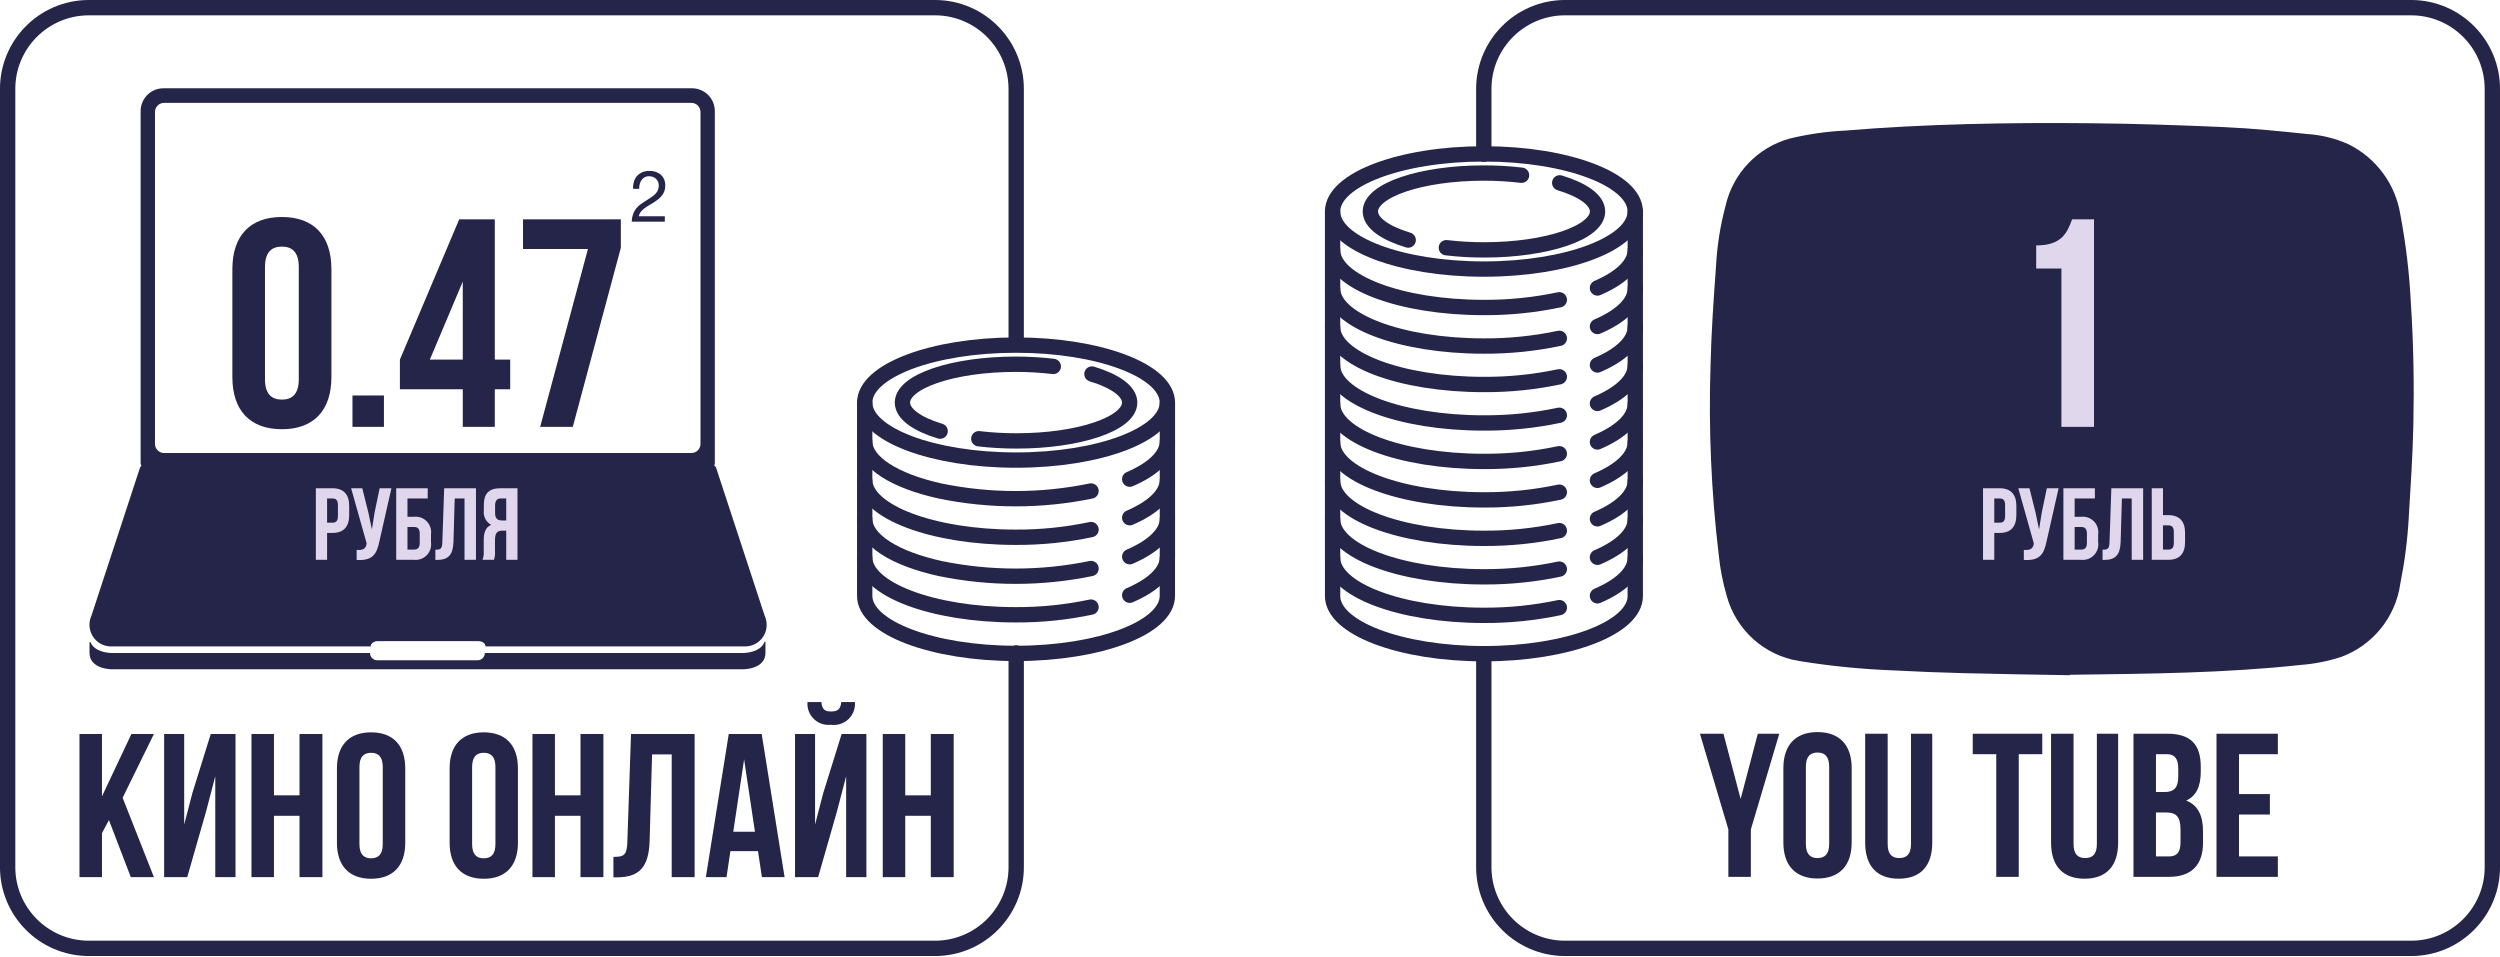
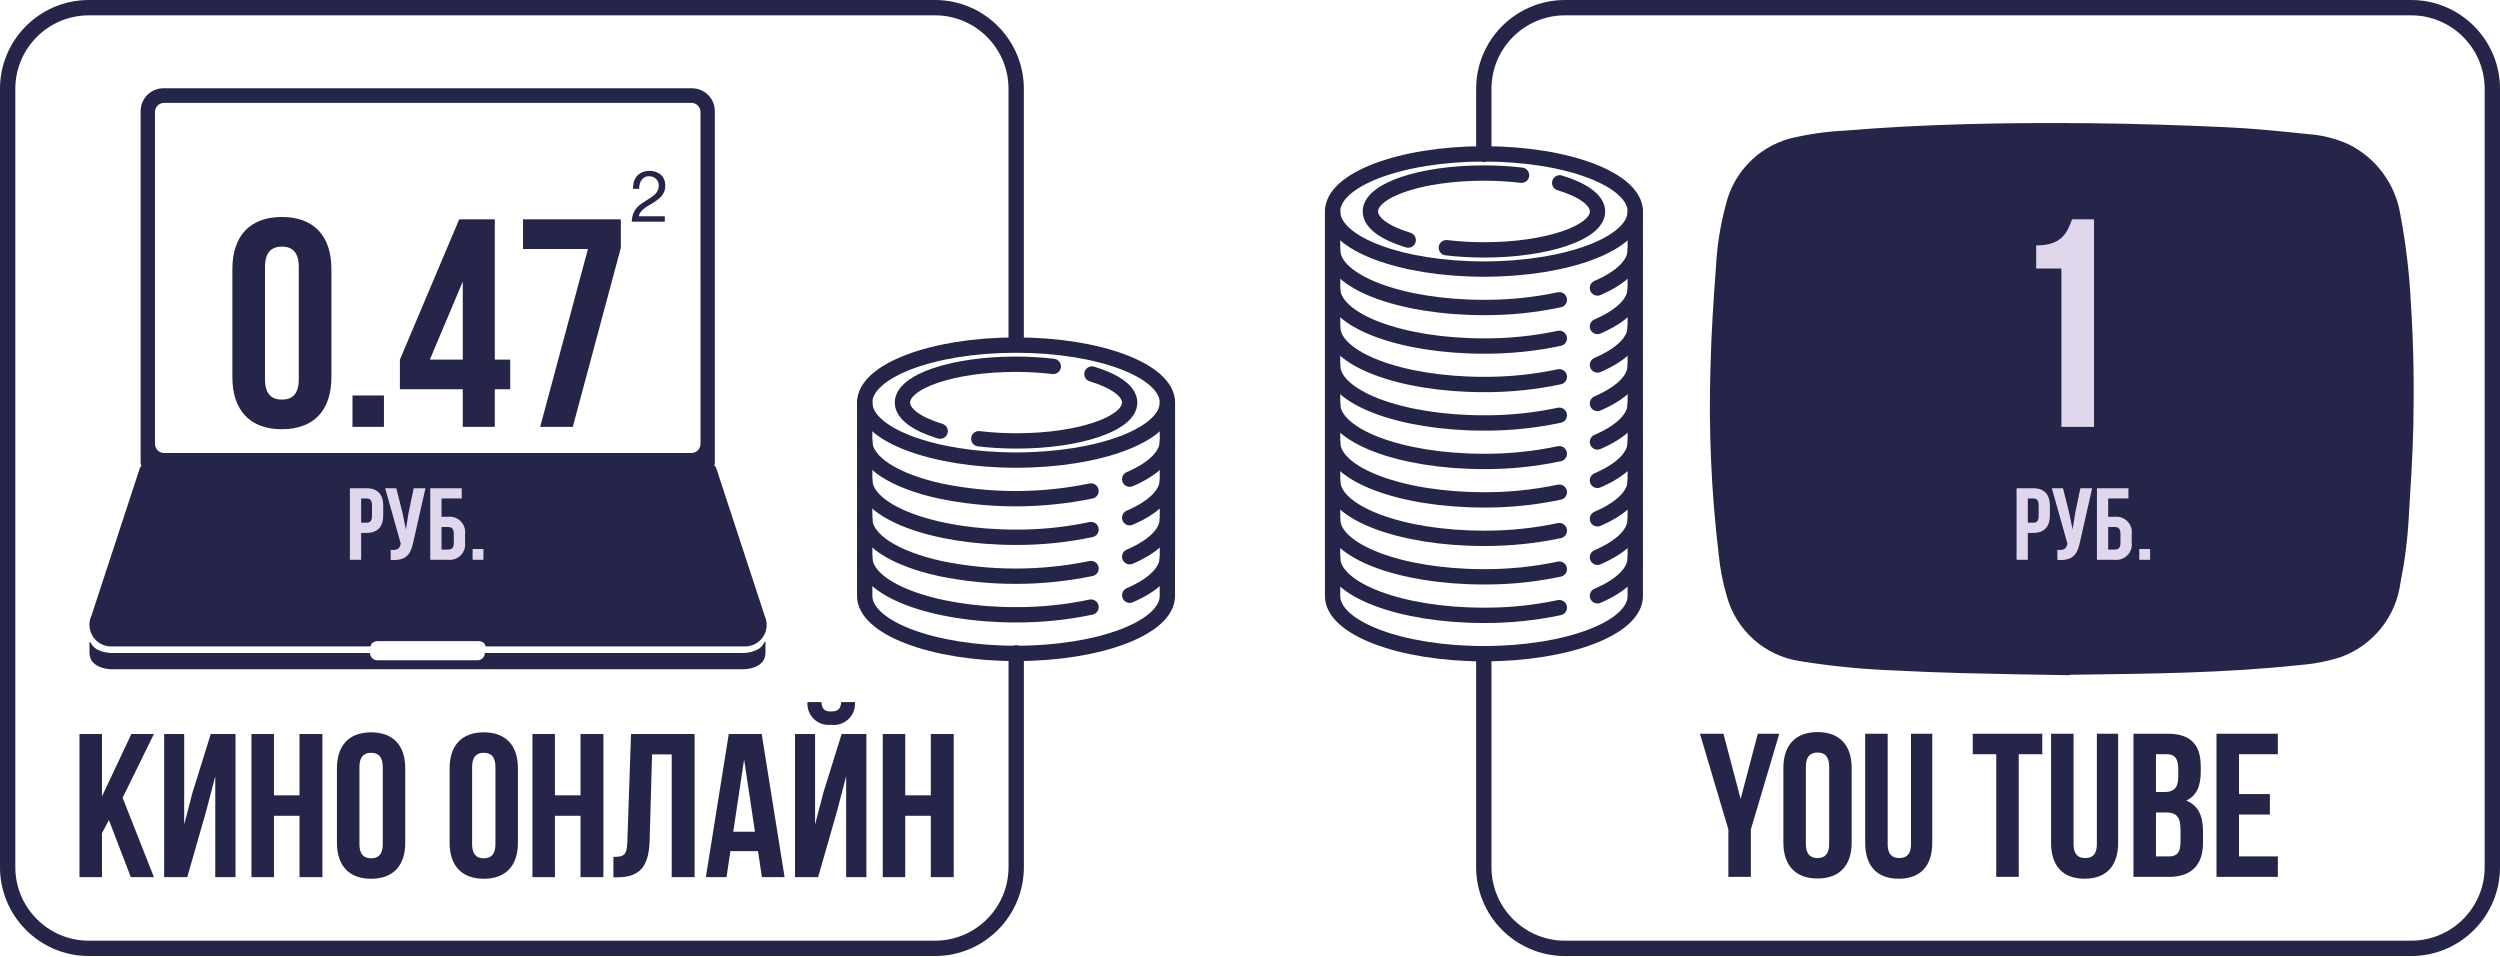
<svg xmlns="http://www.w3.org/2000/svg" width="244.5" height="93.5" viewBox="0 0 244.5 93.5">
-   <g transform="translate(-128.25 -355.25)">
-     <path d="M178.466,580.687c-2.263-.685-3.688-1.684-3.688-2.795,0-2.071,4.955-3.749,11.064-3.749a31.126,31.126,0,0,1,3.688.213" transform="translate(41.731 -183.27)" fill="none" stroke="#242549" stroke-linecap="round" stroke-linejoin="round" stroke-width="1.5" />
-     <path d="M197.369,575.594c2.264.684,3.689,1.683,3.689,2.794,0,2.071-4.955,3.749-11.064,3.749a31.121,31.121,0,0,1-3.689-.213" transform="translate(37.673 -183.765)" fill="none" stroke="#242549" stroke-linecap="round" stroke-linejoin="round" stroke-width="1.5" />
-     <path d="M14.8,0c8.175,0,14.8,2.517,14.8,5.623s-6.627,5.623-14.8,5.623S0,8.728,0,5.623,6.627,0,14.8,0Z" transform="translate(212.819 389)" fill="none" stroke="#242549" stroke-linecap="round" stroke-width="1.5" />
-     <path d="M191.217,588.5a36.565,36.565,0,0,1-14.756,0c-4.411-.972-7.378-2.789-7.378-4.871v-3.749" transform="translate(43.735 -185.23)" fill="none" stroke="#242549" stroke-linecap="round" stroke-linejoin="round" stroke-width="1.5" />
-     <path d="M191.217,588.5a36.565,36.565,0,0,1-14.756,0c-4.411-.972-7.378-2.789-7.378-4.871v-3.749" transform="translate(43.735 -177.648)" fill="none" stroke="#242549" stroke-linecap="round" stroke-linejoin="round" stroke-width="1.5" />
-     <path d="M212.766,579.877v3.749c0,1.426-1.393,2.727-3.688,3.715" transform="translate(29.657 -185.228)" fill="none" stroke="#242549" stroke-linecap="round" stroke-linejoin="round" stroke-width="1.5" />
-     <path d="M212.766,579.877v3.749c0,1.426-1.393,2.727-3.688,3.715" transform="translate(29.657 -177.646)" fill="none" stroke="#242549" stroke-linecap="round" stroke-linejoin="round" stroke-width="1.5" />
-     <path d="M191.217,594.227a34.736,34.736,0,0,1-7.377.752c-8.15,0-14.757-2.518-14.757-5.623v-3.749" transform="translate(43.735 -187.185)" fill="none" stroke="#242549" stroke-linecap="round" stroke-linejoin="round" stroke-width="1.5" />
-     <path d="M191.217,594.227a34.736,34.736,0,0,1-7.377.752c-8.15,0-14.757-2.518-14.757-5.623v-3.749" transform="translate(43.735 -179.603)" fill="none" stroke="#242549" stroke-linecap="round" stroke-linejoin="round" stroke-width="1.5" />
-     <path d="M212.766,585.6v3.748c0,1.427-1.393,2.728-3.688,3.715" transform="translate(29.657 -187.181)" fill="none" stroke="#242549" stroke-linecap="round" stroke-linejoin="round" stroke-width="1.5" />
-     <path d="M212.766,585.6v3.748c0,1.427-1.393,2.728-3.688,3.715" transform="translate(29.657 -179.599)" fill="none" stroke="#242549" stroke-linecap="round" stroke-linejoin="round" stroke-width="1.5" />
-     <path d="M169.083,591.331v3.749c0,3.1,6.627,5.623,14.8,5.623s14.8-2.517,14.8-5.623v-3.749" transform="translate(43.735 -181.55)" fill="none" stroke="#242549" stroke-linecap="round" stroke-linejoin="round" stroke-width="1.5" />
-     <path d="M271.054,535.628c2.269.684,3.7,1.687,3.7,2.8,0,2.074-4.964,3.755-11.086,3.755a31.22,31.22,0,0,1-3.7-.213" transform="translate(9.735 -162.494)" fill="none" stroke="#242549" stroke-linecap="round" stroke-linejoin="round" stroke-width="1.5" />
-     <path d="M252.2,540.724c-2.269-.685-3.7-1.688-3.7-2.8,0-2.075,4.964-3.755,11.086-3.755a31.08,31.08,0,0,1,3.7.214" transform="translate(13.772 -161.995)" fill="none" stroke="#242549" stroke-linecap="round" stroke-linejoin="round" stroke-width="1.5" />
-     <path d="M14.8,0c8.175,0,14.8,2.522,14.8,5.633s-6.627,5.633-14.8,5.633S0,8.745,0,5.633,6.627,0,14.8,0Z" transform="translate(258.577 370.3)" fill="none" stroke="#242549" stroke-linecap="round" stroke-width="1.5" />
-     <path d="M264.972,548.514a34.77,34.77,0,0,1-7.391.754c-8.165,0-14.783-2.523-14.783-5.633v-3.755" transform="translate(15.779 -163.945)" fill="none" stroke="#242549" stroke-linecap="round" stroke-linejoin="round" stroke-width="1.5" />
-     <path d="M286.475,539.879v3.755c0,1.428-1.4,2.737-3.7,3.726" transform="translate(1.705 -163.945)" fill="none" stroke="#242549" stroke-linecap="round" stroke-linejoin="round" stroke-width="1.5" />
-     <path d="M264.972,554.24a34.77,34.77,0,0,1-7.391.754c-8.165,0-14.783-2.523-14.783-5.633V545.6" transform="translate(15.779 -165.901)" fill="none" stroke="#242549" stroke-linecap="round" stroke-linejoin="round" stroke-width="1.5" />
-     <path d="M286.475,545.6v3.755c0,1.428-1.4,2.737-3.7,3.726" transform="translate(1.705 -165.9)" fill="none" stroke="#242549" stroke-linecap="round" stroke-linejoin="round" stroke-width="1.5" />
-     <path d="M264.972,559.952a34.758,34.758,0,0,1-7.391.754c-8.165,0-14.783-2.523-14.783-5.634v-3.755" transform="translate(15.779 -167.852)" fill="none" stroke="#242549" stroke-linecap="round" stroke-linejoin="round" stroke-width="1.5" />
-     <path d="M286.475,551.316v3.755c0,1.428-1.4,2.737-3.7,3.726" transform="translate(1.705 -167.851)" fill="none" stroke="#242549" stroke-linecap="round" stroke-linejoin="round" stroke-width="1.5" />
-     <path d="M264.972,565.664a34.774,34.774,0,0,1-7.391.754c-8.165,0-14.783-2.523-14.783-5.634v-3.755" transform="translate(15.779 -169.802)" fill="none" stroke="#242549" stroke-linecap="round" stroke-linejoin="round" stroke-width="1.5" />
-     <path d="M286.475,557.028v3.755c0,1.428-1.4,2.737-3.7,3.726" transform="translate(1.705 -169.802)" fill="none" stroke="#242549" stroke-linecap="round" stroke-linejoin="round" stroke-width="1.5" />
-     <path d="M264.972,571.378a34.73,34.73,0,0,1-7.391.754c-8.165,0-14.783-2.522-14.783-5.633v-3.755" transform="translate(15.779 -171.754)" fill="none" stroke="#242549" stroke-linecap="round" stroke-linejoin="round" stroke-width="1.5" />
-     <path d="M286.475,562.74V566.5c0,1.428-1.4,2.737-3.7,3.726" transform="translate(1.705 -171.753)" fill="none" stroke="#242549" stroke-linecap="round" stroke-linejoin="round" stroke-width="1.5" />
-     <path d="M264.972,577.089a34.726,34.726,0,0,1-7.391.754c-8.165,0-14.783-2.523-14.783-5.633v-3.755" transform="translate(15.779 -173.705)" fill="none" stroke="#242549" stroke-linecap="round" stroke-linejoin="round" stroke-width="1.5" />
-     <path d="M286.475,568.452v3.755c0,1.428-1.4,2.737-3.7,3.726" transform="translate(1.705 -173.704)" fill="none" stroke="#242549" stroke-linecap="round" stroke-linejoin="round" stroke-width="1.5" />
-     <path d="M264.972,582.8a34.73,34.73,0,0,1-7.391.754c-8.165,0-14.783-2.523-14.783-5.633v-3.755" transform="translate(15.779 -175.655)" fill="none" stroke="#242549" stroke-linecap="round" stroke-linejoin="round" stroke-width="1.5" />
-     <path d="M286.475,574.164v3.755c0,1.428-1.4,2.737-3.7,3.726" transform="translate(1.705 -175.654)" fill="none" stroke="#242549" stroke-linecap="round" stroke-linejoin="round" stroke-width="1.5" />
-     <path d="M264.972,588.515a34.8,34.8,0,0,1-7.391.754c-8.165,0-14.783-2.523-14.783-5.634V579.88" transform="translate(15.779 -177.607)" fill="none" stroke="#242549" stroke-linecap="round" stroke-linejoin="round" stroke-width="1.5" />
-     <path d="M286.475,579.876v3.755c0,1.428-1.4,2.737-3.7,3.726" transform="translate(1.705 -177.605)" fill="none" stroke="#242549" stroke-linecap="round" stroke-linejoin="round" stroke-width="1.5" />
-     <path d="M264.972,594.236a34.813,34.813,0,0,1-7.391.754c-8.165,0-14.783-2.523-14.783-5.634V585.6" transform="translate(15.779 -179.56)" fill="none" stroke="#242549" stroke-linecap="round" stroke-linejoin="round" stroke-width="1.5" />
-     <path d="M286.475,585.6v3.755c0,1.428-1.4,2.738-3.7,3.726" transform="translate(1.705 -179.56)" fill="none" stroke="#242549" stroke-linecap="round" stroke-linejoin="round" stroke-width="1.5" />
-     <path d="M272.4,591.3v3.755c0,3.111-6.627,5.634-14.8,5.634s-14.8-2.523-14.8-5.634V591.3" transform="translate(15.779 -181.508)" fill="none" stroke="#242549" stroke-linecap="round" stroke-linejoin="round" stroke-width="1.5" />
-     <path d="M-25.72,0h2.2V-4.64L-20.74-14h-2.1l-1.68,6.38L-26.2-14h-2.3l2.78,9.36Zm7.58-10.78c0-1,.44-1.38,1.14-1.38s1.14.38,1.14,1.38v7.56c0,1-.44,1.38-1.14,1.38s-1.14-.38-1.14-1.38Zm-2.2,7.42c0,2.24,1.18,3.52,3.34,3.52s3.34-1.28,3.34-3.52v-7.28c0-2.24-1.18-3.52-3.34-3.52s-3.34,1.28-3.34,3.52Zm8-10.64V-3.34c0,2.24,1.12,3.52,3.28,3.52S-5.78-1.1-5.78-3.34V-14H-7.86V-3.2c0,1-.44,1.36-1.14,1.36s-1.14-.36-1.14-1.36V-14Zm10.52,2H.48V0h2.2V-12h2.3v-2h-6.8Zm7.66-2V-3.34C5.84-1.1,6.96.18,9.12.18S12.4-1.1,12.4-3.34V-14H10.32V-3.2c0,1-.44,1.36-1.14,1.36S8.04-2.2,8.04-3.2V-14Zm11.38,0H13.9V0h3.46c2.2,0,3.34-1.16,3.34-3.32V-4.46c0-1.48-.46-2.54-1.64-3,.98-.46,1.42-1.38,1.42-2.82v-.5C20.48-12.94,19.5-14,17.22-14Zm-.14,7.7c1,0,1.42.4,1.42,1.7v1.22C18.5-2.34,18.1-2,17.36-2H16.1V-6.3Zm.08-5.7c.78,0,1.12.44,1.12,1.44v.78c0,1.12-.5,1.48-1.32,1.48H16.1V-12Zm7.06,0h3.8v-2h-6V0h6V-2h-3.8V-6.1h3.02v-2H24.22Z" transform="translate(323.004 441.008)" fill="#242549" />
-     <path d="M5.82,0H8.08L5.02-7.76,8.08-14H5.88L3-7.9V-14H.8V0H3V-4.3l.68-1.28Zm7.36-6.42.9-3.44V0h1.98V-14H13.64l-1.8,5.78-.8,3.08V-14H9.08V0h2.26ZM19.82-6h2.5V0h2.24V-14H22.32v6h-2.5v-6h-2.2V0h2.2Zm8.36-4.78c0-1,.44-1.38,1.14-1.38s1.14.38,1.14,1.38v7.56c0,1-.44,1.38-1.14,1.38s-1.14-.38-1.14-1.38Zm-2.2,7.42c0,2.24,1.18,3.52,3.34,3.52s3.34-1.28,3.34-3.52v-7.28c0-2.24-1.18-3.52-3.34-3.52s-3.34,1.28-3.34,3.52ZM39.2-10.78c0-1,.44-1.38,1.14-1.38s1.14.38,1.14,1.38v7.56c0,1-.44,1.38-1.14,1.38S39.2-2.22,39.2-3.22ZM37-3.36C37-1.12,38.18.16,40.34.16s3.34-1.28,3.34-3.52v-7.28c0-2.24-1.18-3.52-3.34-3.52S37-12.88,37-10.64ZM47.3-6h2.5V0h2.24V-14H49.8v6H47.3v-6H45.1V0h2.2ZM53.02.02h.34c2.2,0,3.12-1,3.2-3.56L56.8-12h1.92V0h2.24V-14H54.74L54.38-3.42c-.04,1.3-.36,1.44-1.36,1.44ZM67.52-14H64.3L62.06,0h2.02l.38-2.54h2.7L67.54,0h2.22ZM65.8-11.52l1.06,7.08H64.74ZM73.04,0H70.78V-14h1.96v8.86l.8-3.08L75.34-14h2.42V0H75.78V-9.86l-.9,3.44ZM75.3-17.12c-.06.74-.4.92-1,.92-.58,0-.88-.18-.94-.92H72a2.064,2.064,0,0,0,2.3,2.22,2.067,2.067,0,0,0,2.34-2.22ZM81.56-6h2.5V0H86.3V-14H84.06v6h-2.5v-6h-2.2V0h2.2Z" transform="translate(135.223 441.033)" fill="#242549" />
-     <path d="M122.832,589.625Z" transform="translate(60.022 -180.986)" fill="#e0d7ef" />
-     <path d="M116.235,521.473H64.5a2.231,2.231,0,0,0-2.213,2.249v34.4a.446.446,0,0,0,.443.45H118a.446.446,0,0,0,.443-.45v-34.4A2.231,2.231,0,0,0,116.235,521.473Zm.807,34.771a.891.891,0,0,1-.884.9H64.574a.892.892,0,0,1-.884-.9h0V523.8a.892.892,0,0,1,.884-.9h51.583a.892.892,0,0,1,.884.9h0Z" transform="translate(79.717 -157.589)" fill="#242549" />
-     <path d="M118.578,604.767h-25.3a.707.707,0,0,1-.7.712H82.75a.706.706,0,0,1-.7-.712h-25.3s-1.606,0-2.035-1.045a.054.054,0,0,0-.1.02v1.015c.01,1.6,2.14,1.6,2.14,1.6h61.827s2.131,0,2.141-1.6V603.71a.05.05,0,0,0-.04-.057.049.049,0,0,0-.056.04h0C120.216,604.767,118.578,604.767,118.578,604.767Z" transform="translate(82.389 -185.655)" fill="#242549" />
-     <path d="M120.549,592.141l-4.734-14.431a.442.442,0,0,0-.419-.308H59.871a.442.442,0,0,0-.419.308l-4.734,14.431a2.132,2.132,0,0,0,1.005,2.816,2.059,2.059,0,0,0,1,.2h25.3c0-.285.314-.516.7-.516h9.829c.385,0,.7.231.7.516h25.3a2.1,2.1,0,0,0,2.195-2A2.155,2.155,0,0,0,120.549,592.141Z" transform="translate(82.479 -176.69)" fill="#242549" />
-     <path d="M.308-7.206H.9A1.684,1.684,0,0,1,.948-7.65a1.184,1.184,0,0,1,.171-.4.933.933,0,0,1,.3-.283.865.865,0,0,1,.444-.108,1.087,1.087,0,0,1,.371.063.89.89,0,0,1,.3.182.9.9,0,0,1,.206.283.856.856,0,0,1,.077.367,1.191,1.191,0,0,1-.08.455,1.2,1.2,0,0,1-.238.364,2.449,2.449,0,0,1-.4.332q-.238.164-.553.36-.259.154-.5.329a2.344,2.344,0,0,0-.427.406,2.012,2.012,0,0,0-.311.542A2.635,2.635,0,0,0,.168-4H3.409v-.525H.861a.941.941,0,0,1,.178-.409,1.924,1.924,0,0,1,.329-.332,3.645,3.645,0,0,1,.423-.29q.231-.136.462-.276T2.7-6.142a2.266,2.266,0,0,0,.385-.36,1.656,1.656,0,0,0,.269-.451,1.546,1.546,0,0,0,.1-.581,1.459,1.459,0,0,0-.122-.616A1.273,1.273,0,0,0,3-8.6a1.471,1.471,0,0,0-.493-.273A1.9,1.9,0,0,0,1.9-8.963a1.75,1.75,0,0,0-.7.133,1.429,1.429,0,0,0-.514.367,1.483,1.483,0,0,0-.3.556A2.007,2.007,0,0,0,.308-7.206Z" transform="translate(189.861 380.926)" fill="#242549" />
-     <path d="M365.694,589.625Z" transform="translate(-27.495 -180.986)" fill="#e0d7ef" />
-     <path d="M330.569,580.64c-3.449-.062-6.9-.107-10.346-.2q-3.4-.084-6.792-.265a75.7,75.7,0,0,1-9.287-.917,8.765,8.765,0,0,1-7.118-6.366,21.96,21.96,0,0,1-.788-4.055,122.279,122.279,0,0,1-.8-18.432c.074-3.265.3-6.529.539-9.786a28.458,28.458,0,0,1,.93-5.876,8.852,8.852,0,0,1,6.279-6.589,28.908,28.908,0,0,1,5.354-.774c8.01-.662,16.034-.8,24.057-.722,4.4.041,8.791.186,13.183.384,2.666.12,5.328.391,7.989.668a11.8,11.8,0,0,1,4.044.994,9.317,9.317,0,0,1,5.093,6.9,63.194,63.194,0,0,1,1.03,8.731c.262,3.958.322,7.919.238,11.887-.065,3-.269,6-.449,8.995a45.259,45.259,0,0,1-.82,6.437,8.97,8.97,0,0,1-5.792,7.2,17.072,17.072,0,0,1-3.95.782c-7.379.8-14.785.861-22.19.957h-.406Z" transform="translate(0.101 -159.355)" fill="#242549" />
-     <path d="M265.641,523.837V517.5a7.946,7.946,0,0,1,7.891-8h82.853a7.946,7.946,0,0,1,7.891,8v76a7.946,7.946,0,0,1-7.891,8H273.532a7.946,7.946,0,0,1-7.891-8V573" transform="translate(7.725 -153.5)" fill="none" stroke="#242549" stroke-linecap="round" stroke-linejoin="round" stroke-width="1.5" />
-     <path d="M138.346,572.61V593.5a7.946,7.946,0,0,1-7.891,8H47.6a7.946,7.946,0,0,1-7.891-8v-76a7.946,7.946,0,0,1,7.891-8h82.853a7.946,7.946,0,0,1,7.891,8v24.6" transform="translate(89.289 -153.5)" fill="none" stroke="#242549" stroke-linecap="round" stroke-linejoin="round" stroke-width="1.5" />
-     <path d="M-8.19-7H-9.81V0h1.1V-2.63h.52c1.1,0,1.64-.61,1.64-1.73v-.91C-6.55-6.39-7.09-7-8.19-7Zm0,1c.35,0,.54.16.54.66v1.05c0,.5-.19.66-.54.66h-.52V-6Zm5.77-1H-3.57l-.5,2.4-.26,1.63-.34-1.64L-5.27-7H-6.36l1.52,5.4-.01.06c-.09.51-.41.61-.97.57V.01c1.53.1,1.96-.53,2.22-1.79ZM-.21,0A1.515,1.515,0,0,0,1.45-1.73v-.75A1.515,1.515,0,0,0-.21-4.21H-.85V-6H1.13V-7H-1.95V0ZM-.85-1V-3.21h.64c.35,0,.56.16.56.66v.89c0,.5-.21.66-.56.66ZM1.88.01h.17c1.1,0,1.56-.5,1.6-1.78L3.77-6h.96V0H5.85V-7H2.74L2.56-1.71c-.02.65-.18.72-.68.72ZM8.31,0c1.1,0,1.64-.61,1.64-1.73v-.91c0-1.12-.54-1.73-1.64-1.73H7.79V-7H6.69V0ZM7.79-1V-3.37h.52c.35,0,.54.16.54.66v1.05c0,.5-.19.66-.54.66Z" transform="translate(332 410)" fill="#e0d7ed" />
-     <path d="M-8.24-7H-9.86V0h1.1V-2.63h.52c1.1,0,1.64-.61,1.64-1.73v-.91C-6.6-6.39-7.14-7-8.24-7Zm0,1c.35,0,.54.16.54.66v1.05c0,.5-.19.66-.54.66h-.52V-6Zm5.77-1H-3.62l-.5,2.4-.26,1.63-.34-1.64L-5.32-7H-6.41l1.52,5.4-.01.06c-.09.51-.41.61-.97.57V.01c1.53.1,1.96-.53,2.22-1.79ZM-.26,0A1.515,1.515,0,0,0,1.4-1.73v-.75A1.515,1.515,0,0,0-.26-4.21H-.9V-6H1.08V-7H-2V0ZM-.9-1V-3.21h.64c.35,0,.56.16.56.66v.89C.3-1.16.09-1-.26-1ZM1.83.01H2c1.1,0,1.56-.5,1.6-1.78L3.72-6h.96V0H5.8V-7H2.69L2.51-1.71c-.02.65-.18.72-.68.72ZM7.56,0a2.153,2.153,0,0,0,.1-.86v-1.1c0-.65.22-.89.72-.89h.38V0h1.1V-7H8.2c-1.14,0-1.63.53-1.63,1.61v.55a1.4,1.4,0,0,0,.72,1.42c-.55.23-.73.76-.73,1.49V-.85A2.061,2.061,0,0,1,6.44,0Zm1.2-6v2.15H8.33c-.41,0-.66-.18-.66-.74v-.69c0-.5.17-.72.56-.72Z" transform="translate(169 410)" fill="#e0d7ed" />
-     <path d="M-2.61-15.486H-.145V0h3.19V-20.3H.9C.406-18.937-.145-17.748-2.61-17.748Z" transform="translate(330 397)" fill="#e0d7ed" />
-     <path d="M-15.834-15.631c0-1.45.638-2,1.653-2s1.653.551,1.653,2V-4.669c0,1.45-.638,2-1.653,2s-1.653-.551-1.653-2Zm-3.19,10.759c0,3.248,1.711,5.1,4.843,5.1s4.843-1.856,4.843-5.1V-15.428c0-3.248-1.711-5.1-4.843-5.1s-4.843,1.856-4.843,5.1Zm11.745,1.8V0H-4.2V-3.074Zm4.64-.609H3.509V0H6.641V-3.683H8.149v-2.9H6.641V-20.3H3.161l-5.8,13.717ZM.29-6.583,3.509-14.21v7.627ZM9.4-20.3v2.9h6.351L11.078,0h3.19l4.7-17.516V-20.3Z" transform="translate(170 397)" fill="#242549" />
+   <g transform="translate(-128.25 -335.25)">
+     <path d="M178.466,580.687c-2.263-.685-3.688-1.684-3.688-2.795,0-2.071,4.955-3.749,11.064-3.749a31.126,31.126,0,0,1,3.688.213" transform="translate(41.731 -203.27)" fill="none" stroke="#242549" stroke-linecap="round" stroke-linejoin="round" stroke-width="1.5" />
+     <path d="M197.369,575.594c2.264.684,3.689,1.683,3.689,2.794,0,2.071-4.955,3.749-11.064,3.749a31.121,31.121,0,0,1-3.689-.213" transform="translate(37.673 -203.765)" fill="none" stroke="#242549" stroke-linecap="round" stroke-linejoin="round" stroke-width="1.5" />
+     <ellipse cx="14.802" cy="5.623" rx="14.802" ry="5.623" transform="translate(212.819 369)" fill="none" stroke="#242549" stroke-linecap="round" stroke-linejoin="round" stroke-width="1.5" />
+     <path d="M191.217,588.5a36.565,36.565,0,0,1-14.756,0c-4.411-.972-7.378-2.789-7.378-4.871v-3.749" transform="translate(43.735 -205.23)" fill="none" stroke="#242549" stroke-linecap="round" stroke-linejoin="round" stroke-width="1.5" />
+     <path d="M191.217,588.5a36.565,36.565,0,0,1-14.756,0c-4.411-.972-7.378-2.789-7.378-4.871v-3.749" transform="translate(43.735 -197.648)" fill="none" stroke="#242549" stroke-linecap="round" stroke-linejoin="round" stroke-width="1.5" />
+     <path d="M212.766,579.877v3.749c0,1.426-1.393,2.727-3.688,3.715" transform="translate(29.657 -205.228)" fill="none" stroke="#242549" stroke-linecap="round" stroke-linejoin="round" stroke-width="1.5" />
+     <path d="M212.766,579.877v3.749c0,1.426-1.393,2.727-3.688,3.715" transform="translate(29.657 -197.646)" fill="none" stroke="#242549" stroke-linecap="round" stroke-linejoin="round" stroke-width="1.5" />
+     <path d="M191.217,594.227a34.736,34.736,0,0,1-7.377.752c-8.15,0-14.757-2.518-14.757-5.623v-3.749" transform="translate(43.735 -207.185)" fill="none" stroke="#242549" stroke-linecap="round" stroke-linejoin="round" stroke-width="1.5" />
+     <path d="M191.217,594.227a34.736,34.736,0,0,1-7.377.752c-8.15,0-14.757-2.518-14.757-5.623v-3.749" transform="translate(43.735 -199.603)" fill="none" stroke="#242549" stroke-linecap="round" stroke-linejoin="round" stroke-width="1.5" />
+     <path d="M212.766,585.6v3.748c0,1.427-1.393,2.728-3.688,3.715" transform="translate(29.657 -207.181)" fill="none" stroke="#242549" stroke-linecap="round" stroke-linejoin="round" stroke-width="1.5" />
+     <path d="M212.766,585.6v3.748c0,1.427-1.393,2.728-3.688,3.715" transform="translate(29.657 -199.599)" fill="none" stroke="#242549" stroke-linecap="round" stroke-linejoin="round" stroke-width="1.5" />
+     <path d="M169.083,591.331v3.749c0,3.1,6.627,5.623,14.8,5.623s14.8-2.517,14.8-5.623v-3.749" transform="translate(43.735 -201.55)" fill="none" stroke="#242549" stroke-linecap="round" stroke-linejoin="round" stroke-width="1.5" />
+     <path d="M271.054,535.628c2.269.684,3.7,1.687,3.7,2.8,0,2.074-4.964,3.755-11.086,3.755a31.22,31.22,0,0,1-3.7-.213" transform="translate(9.735 -182.494)" fill="none" stroke="#242549" stroke-linecap="round" stroke-linejoin="round" stroke-width="1.5" />
+     <path d="M252.2,540.724c-2.269-.685-3.7-1.688-3.7-2.8,0-2.075,4.964-3.755,11.086-3.755a31.08,31.08,0,0,1,3.7.214" transform="translate(13.772 -181.995)" fill="none" stroke="#242549" stroke-linecap="round" stroke-linejoin="round" stroke-width="1.5" />
+     <ellipse cx="14.802" cy="5.633" rx="14.802" ry="5.633" transform="translate(258.577 350.3)" fill="none" stroke="#242549" stroke-linecap="round" stroke-linejoin="round" stroke-width="1.5" />
+     <path d="M264.972,548.514a34.77,34.77,0,0,1-7.391.754c-8.165,0-14.783-2.523-14.783-5.633v-3.755" transform="translate(15.779 -183.945)" fill="none" stroke="#242549" stroke-linecap="round" stroke-linejoin="round" stroke-width="1.5" />
+     <path d="M286.475,539.879v3.755c0,1.428-1.4,2.737-3.7,3.726" transform="translate(1.705 -183.945)" fill="none" stroke="#242549" stroke-linecap="round" stroke-linejoin="round" stroke-width="1.5" />
+     <path d="M264.972,554.24a34.77,34.77,0,0,1-7.391.754c-8.165,0-14.783-2.523-14.783-5.633V545.6" transform="translate(15.779 -185.901)" fill="none" stroke="#242549" stroke-linecap="round" stroke-linejoin="round" stroke-width="1.5" />
+     <path d="M286.475,545.6v3.755c0,1.428-1.4,2.737-3.7,3.726" transform="translate(1.705 -185.9)" fill="none" stroke="#242549" stroke-linecap="round" stroke-linejoin="round" stroke-width="1.5" />
+     <path d="M264.972,559.952a34.758,34.758,0,0,1-7.391.754c-8.165,0-14.783-2.523-14.783-5.634v-3.755" transform="translate(15.779 -187.852)" fill="none" stroke="#242549" stroke-linecap="round" stroke-linejoin="round" stroke-width="1.5" />
+     <path d="M286.475,551.316v3.755c0,1.428-1.4,2.737-3.7,3.726" transform="translate(1.705 -187.851)" fill="none" stroke="#242549" stroke-linecap="round" stroke-linejoin="round" stroke-width="1.5" />
+     <path d="M264.972,565.664a34.774,34.774,0,0,1-7.391.754c-8.165,0-14.783-2.523-14.783-5.634v-3.755" transform="translate(15.779 -189.802)" fill="none" stroke="#242549" stroke-linecap="round" stroke-linejoin="round" stroke-width="1.5" />
+     <path d="M286.475,557.028v3.755c0,1.428-1.4,2.737-3.7,3.726" transform="translate(1.705 -189.802)" fill="none" stroke="#242549" stroke-linecap="round" stroke-linejoin="round" stroke-width="1.5" />
+     <path d="M264.972,571.378a34.73,34.73,0,0,1-7.391.754c-8.165,0-14.783-2.522-14.783-5.633v-3.755" transform="translate(15.779 -191.754)" fill="none" stroke="#242549" stroke-linecap="round" stroke-linejoin="round" stroke-width="1.5" />
+     <path d="M286.475,562.74V566.5c0,1.428-1.4,2.737-3.7,3.726" transform="translate(1.705 -191.753)" fill="none" stroke="#242549" stroke-linecap="round" stroke-linejoin="round" stroke-width="1.5" />
+     <path d="M264.972,577.089a34.726,34.726,0,0,1-7.391.754c-8.165,0-14.783-2.523-14.783-5.633v-3.755" transform="translate(15.779 -193.705)" fill="none" stroke="#242549" stroke-linecap="round" stroke-linejoin="round" stroke-width="1.5" />
+     <path d="M286.475,568.452v3.755c0,1.428-1.4,2.737-3.7,3.726" transform="translate(1.705 -193.704)" fill="none" stroke="#242549" stroke-linecap="round" stroke-linejoin="round" stroke-width="1.5" />
+     <path d="M264.972,582.8a34.73,34.73,0,0,1-7.391.754c-8.165,0-14.783-2.523-14.783-5.633v-3.755" transform="translate(15.779 -195.656)" fill="none" stroke="#242549" stroke-linecap="round" stroke-linejoin="round" stroke-width="1.5" />
+     <path d="M286.475,574.164v3.755c0,1.428-1.4,2.737-3.7,3.726" transform="translate(1.705 -195.654)" fill="none" stroke="#242549" stroke-linecap="round" stroke-linejoin="round" stroke-width="1.5" />
+     <path d="M264.972,588.515a34.8,34.8,0,0,1-7.391.754c-8.165,0-14.783-2.523-14.783-5.634V579.88" transform="translate(15.779 -197.606)" fill="none" stroke="#242549" stroke-linecap="round" stroke-linejoin="round" stroke-width="1.5" />
+     <path d="M286.475,579.876v3.755c0,1.428-1.4,2.737-3.7,3.726" transform="translate(1.705 -197.605)" fill="none" stroke="#242549" stroke-linecap="round" stroke-linejoin="round" stroke-width="1.5" />
+     <path d="M264.972,594.236a34.813,34.813,0,0,1-7.391.754c-8.165,0-14.783-2.523-14.783-5.634V585.6" transform="translate(15.779 -199.56)" fill="none" stroke="#242549" stroke-linecap="round" stroke-linejoin="round" stroke-width="1.5" />
+     <path d="M286.475,585.6v3.755c0,1.428-1.4,2.738-3.7,3.726" transform="translate(1.705 -199.56)" fill="none" stroke="#242549" stroke-linecap="round" stroke-linejoin="round" stroke-width="1.5" />
+     <path d="M272.4,591.3v3.755c0,3.111-6.627,5.634-14.8,5.634s-14.8-2.523-14.8-5.634V591.3" transform="translate(15.779 -201.508)" fill="none" stroke="#242549" stroke-linecap="round" stroke-linejoin="round" stroke-width="1.5" />
+     <path d="M-25.72,0h2.2V-4.64L-20.74-14h-2.1l-1.68,6.38L-26.2-14h-2.3l2.78,9.36Zm7.58-10.78c0-1,.44-1.38,1.14-1.38s1.14.38,1.14,1.38v7.56c0,1-.44,1.38-1.14,1.38s-1.14-.38-1.14-1.38Zm-2.2,7.42c0,2.24,1.18,3.52,3.34,3.52s3.34-1.28,3.34-3.52v-7.28c0-2.24-1.18-3.52-3.34-3.52s-3.34,1.28-3.34,3.52Zm8-10.64V-3.34c0,2.24,1.12,3.52,3.28,3.52S-5.78-1.1-5.78-3.34V-14H-7.86V-3.2c0,1-.44,1.36-1.14,1.36s-1.14-.36-1.14-1.36V-14Zm10.52,2H.48V0h2.2V-12h2.3v-2h-6.8Zm7.66-2V-3.34C5.84-1.1,6.96.18,9.12.18S12.4-1.1,12.4-3.34V-14H10.32V-3.2c0,1-.44,1.36-1.14,1.36S8.04-2.2,8.04-3.2V-14Zm11.38,0H13.9V0h3.46c2.2,0,3.34-1.16,3.34-3.32V-4.46c0-1.48-.46-2.54-1.64-3,.98-.46,1.42-1.38,1.42-2.82v-.5C20.48-12.94,19.5-14,17.22-14Zm-.14,7.7c1,0,1.42.4,1.42,1.7v1.22C18.5-2.34,18.1-2,17.36-2H16.1V-6.3Zm.08-5.7c.78,0,1.12.44,1.12,1.44v.78c0,1.12-.5,1.48-1.32,1.48H16.1V-12Zm7.06,0h3.8v-2h-6V0h6V-2h-3.8V-6.1h3.02v-2H24.22Z" transform="translate(323.004 421.008)" fill="#242549" />
+     <path d="M5.82,0H8.08L5.02-7.76,8.08-14H5.88L3-7.9V-14H.8V0H3V-4.3l.68-1.28Zm7.36-6.42.9-3.44V0h1.98V-14H13.64l-1.8,5.78-.8,3.08V-14H9.08V0h2.26ZM19.82-6h2.5V0h2.24V-14H22.32v6h-2.5v-6h-2.2V0h2.2Zm8.36-4.78c0-1,.44-1.38,1.14-1.38s1.14.38,1.14,1.38v7.56c0,1-.44,1.38-1.14,1.38s-1.14-.38-1.14-1.38Zm-2.2,7.42c0,2.24,1.18,3.52,3.34,3.52s3.34-1.28,3.34-3.52v-7.28c0-2.24-1.18-3.52-3.34-3.52s-3.34,1.28-3.34,3.52ZM39.2-10.78c0-1,.44-1.38,1.14-1.38s1.14.38,1.14,1.38v7.56c0,1-.44,1.38-1.14,1.38S39.2-2.22,39.2-3.22ZM37-3.36C37-1.12,38.18.16,40.34.16s3.34-1.28,3.34-3.52v-7.28c0-2.24-1.18-3.52-3.34-3.52S37-12.88,37-10.64ZM47.3-6h2.5V0h2.24V-14H49.8v6H47.3v-6H45.1V0h2.2ZM53.02.02h.34c2.2,0,3.12-1,3.2-3.56L56.8-12h1.92V0h2.24V-14H54.74L54.38-3.42c-.04,1.3-.36,1.44-1.36,1.44ZM67.52-14H64.3L62.06,0h2.02l.38-2.54h2.7L67.54,0h2.22ZM65.8-11.52l1.06,7.08H64.74ZM73.04,0H70.78V-14h1.96v8.86l.8-3.08L75.34-14h2.42V0H75.78V-9.86l-.9,3.44ZM75.3-17.12c-.06.74-.4.92-1,.92-.58,0-.88-.18-.94-.92H72a2.064,2.064,0,0,0,2.3,2.22,2.067,2.067,0,0,0,2.34-2.22ZM81.56-6h2.5V0H86.3V-14H84.06v6h-2.5v-6h-2.2V0h2.2Z" transform="translate(135.223 421.033)" fill="#242549" />
+     <path d="M122.832,589.625Z" transform="translate(60.022 -200.986)" fill="#e0d7ef" />
+     <path d="M116.235,521.473H64.5a2.231,2.231,0,0,0-2.213,2.249v34.4a.446.446,0,0,0,.443.45H118a.446.446,0,0,0,.443-.45v-34.4A2.231,2.231,0,0,0,116.235,521.473Zm.807,34.771a.891.891,0,0,1-.884.9H64.574a.892.892,0,0,1-.884-.9h0V523.8a.892.892,0,0,1,.884-.9h51.583a.892.892,0,0,1,.884.9h0Z" transform="translate(79.717 -177.589)" fill="#242549" />
+     <path d="M118.578,604.767h-25.3a.707.707,0,0,1-.7.712H82.75a.706.706,0,0,1-.7-.712h-25.3s-1.606,0-2.035-1.045a.054.054,0,0,0-.1.02v1.015c.01,1.6,2.14,1.6,2.14,1.6h61.827s2.131,0,2.141-1.6V603.71a.05.05,0,0,0-.04-.057.049.049,0,0,0-.056.04h0C120.216,604.767,118.578,604.767,118.578,604.767Z" transform="translate(82.389 -205.655)" fill="#242549" />
+     <path d="M120.549,592.141l-4.734-14.431a.442.442,0,0,0-.419-.308H59.871a.442.442,0,0,0-.419.308l-4.734,14.431a2.132,2.132,0,0,0,1.005,2.816,2.059,2.059,0,0,0,1,.2h25.3c0-.285.314-.516.7-.516h9.829c.385,0,.7.231.7.516h25.3a2.1,2.1,0,0,0,2.195-2A2.155,2.155,0,0,0,120.549,592.141Z" transform="translate(82.479 -196.69)" fill="#242549" />
+     <path d="M.308-7.206H.9A1.684,1.684,0,0,1,.948-7.65a1.184,1.184,0,0,1,.171-.4.933.933,0,0,1,.3-.283.865.865,0,0,1,.444-.108,1.087,1.087,0,0,1,.371.063.89.89,0,0,1,.3.182.9.9,0,0,1,.206.283.856.856,0,0,1,.077.367,1.191,1.191,0,0,1-.08.455,1.2,1.2,0,0,1-.238.364,2.449,2.449,0,0,1-.4.332q-.238.164-.553.36-.259.154-.5.329a2.344,2.344,0,0,0-.427.406,2.012,2.012,0,0,0-.311.542A2.635,2.635,0,0,0,.168-4H3.409v-.525H.861a.941.941,0,0,1,.178-.409,1.924,1.924,0,0,1,.329-.332,3.645,3.645,0,0,1,.423-.29q.231-.136.462-.276T2.7-6.142a2.266,2.266,0,0,0,.385-.36,1.656,1.656,0,0,0,.269-.451,1.546,1.546,0,0,0,.1-.581,1.459,1.459,0,0,0-.122-.616A1.273,1.273,0,0,0,3-8.6a1.471,1.471,0,0,0-.493-.273A1.9,1.9,0,0,0,1.9-8.963a1.75,1.75,0,0,0-.7.133,1.429,1.429,0,0,0-.514.367,1.483,1.483,0,0,0-.3.556A2.007,2.007,0,0,0,.308-7.206Z" transform="translate(189.861 360.926)" fill="#242549" />
+     <path d="M365.694,589.625Z" transform="translate(-27.495 -200.986)" fill="#e0d7ef" />
+     <path d="M330.569,580.64c-3.449-.062-6.9-.107-10.346-.2q-3.4-.084-6.792-.265a75.7,75.7,0,0,1-9.287-.917,8.765,8.765,0,0,1-7.118-6.366,21.96,21.96,0,0,1-.788-4.055,122.279,122.279,0,0,1-.8-18.432c.074-3.265.3-6.529.539-9.786a28.458,28.458,0,0,1,.93-5.876,8.852,8.852,0,0,1,6.279-6.589,28.908,28.908,0,0,1,5.354-.774c8.01-.662,16.034-.8,24.057-.722,4.4.041,8.791.186,13.183.384,2.666.12,5.328.391,7.989.668a11.8,11.8,0,0,1,4.044.994,9.317,9.317,0,0,1,5.093,6.9,63.194,63.194,0,0,1,1.03,8.731c.262,3.958.322,7.919.238,11.887-.065,3-.269,6-.449,8.995a45.259,45.259,0,0,1-.82,6.437,8.97,8.97,0,0,1-5.792,7.2,17.072,17.072,0,0,1-3.95.782c-7.379.8-14.785.861-22.19.957h-.406Z" transform="translate(0.101 -179.355)" fill="#242549" />
+     <path d="M265.641,523.837V517.5a7.946,7.946,0,0,1,7.891-8h82.853a7.946,7.946,0,0,1,7.891,8v76a7.946,7.946,0,0,1-7.891,8H273.532a7.946,7.946,0,0,1-7.891-8V573" transform="translate(7.725 -173.5)" fill="none" stroke="#242549" stroke-linecap="round" stroke-linejoin="round" stroke-width="1.5" />
+     <path d="M138.346,572.61V593.5a7.946,7.946,0,0,1-7.891,8H47.6a7.946,7.946,0,0,1-7.891-8v-76a7.946,7.946,0,0,1,7.891-8h82.853a7.946,7.946,0,0,1,7.891,8v24.6" transform="translate(89.289 -173.5)" fill="none" stroke="#242549" stroke-linecap="round" stroke-linejoin="round" stroke-width="1.5" />
+     <path d="M-4.91-7H-6.53V0h1.1V-2.63h.52c1.1,0,1.64-.61,1.64-1.73v-.91C-3.27-6.39-3.81-7-4.91-7Zm0,1c.35,0,.54.16.54.66v1.05c0,.5-.19.66-.54.66h-.52V-6ZM.86-7H-.29l-.5,2.4-.26,1.63-.34-1.64L-1.99-7H-3.08l1.52,5.4-.01.06c-.09.51-.41.61-.97.57V.01C-1.01.11-.58-.52-.32-1.78ZM3.07,0A1.515,1.515,0,0,0,4.73-1.73v-.75A1.515,1.515,0,0,0,3.07-4.21H2.43V-6H4.41V-7H1.33V0ZM2.43-1V-3.21h.64c.35,0,.56.16.56.66v.89c0,.5-.21.66-.56.66Zm3.04-.06V0H6.53V-1.06Z" transform="translate(332 390)" fill="#e0d7ed" />
+     <path d="M-4.91-7H-6.53V0h1.1V-2.63h.52c1.1,0,1.64-.61,1.64-1.73v-.91C-3.27-6.39-3.81-7-4.91-7Zm0,1c.35,0,.54.16.54.66v1.05c0,.5-.19.66-.54.66h-.52V-6ZM.86-7H-.29l-.5,2.4-.26,1.63-.34-1.64L-1.99-7H-3.08l1.52,5.4-.01.06c-.09.51-.41.61-.97.57V.01C-1.01.11-.58-.52-.32-1.78ZM3.07,0A1.515,1.515,0,0,0,4.73-1.73v-.75A1.515,1.515,0,0,0,3.07-4.21H2.43V-6H4.41V-7H1.33V0ZM2.43-1V-3.21h.64c.35,0,.56.16.56.66v.89c0,.5-.21.66-.56.66Zm3.04-.06V0H6.53V-1.06Z" transform="translate(169 390)" fill="#e0d7ed" />
+     <path d="M-2.61-15.486H-.145V0h3.19V-20.3H.9C.406-18.937-.145-17.748-2.61-17.748Z" transform="translate(330 377)" fill="#e0d7ed" />
+     <path d="M-15.834-15.631c0-1.45.638-2,1.653-2s1.653.551,1.653,2V-4.669c0,1.45-.638,2-1.653,2s-1.653-.551-1.653-2Zm-3.19,10.759c0,3.248,1.711,5.1,4.843,5.1s4.843-1.856,4.843-5.1V-15.428c0-3.248-1.711-5.1-4.843-5.1s-4.843,1.856-4.843,5.1Zm11.745,1.8V0H-4.2V-3.074Zm4.64-.609H3.509V0H6.641V-3.683H8.149v-2.9H6.641V-20.3H3.161l-5.8,13.717ZM.29-6.583,3.509-14.21v7.627ZM9.4-20.3v2.9h6.351L11.078,0h3.19l4.7-17.516V-20.3Z" transform="translate(170 377)" fill="#242549" />
  </g>
</svg>
